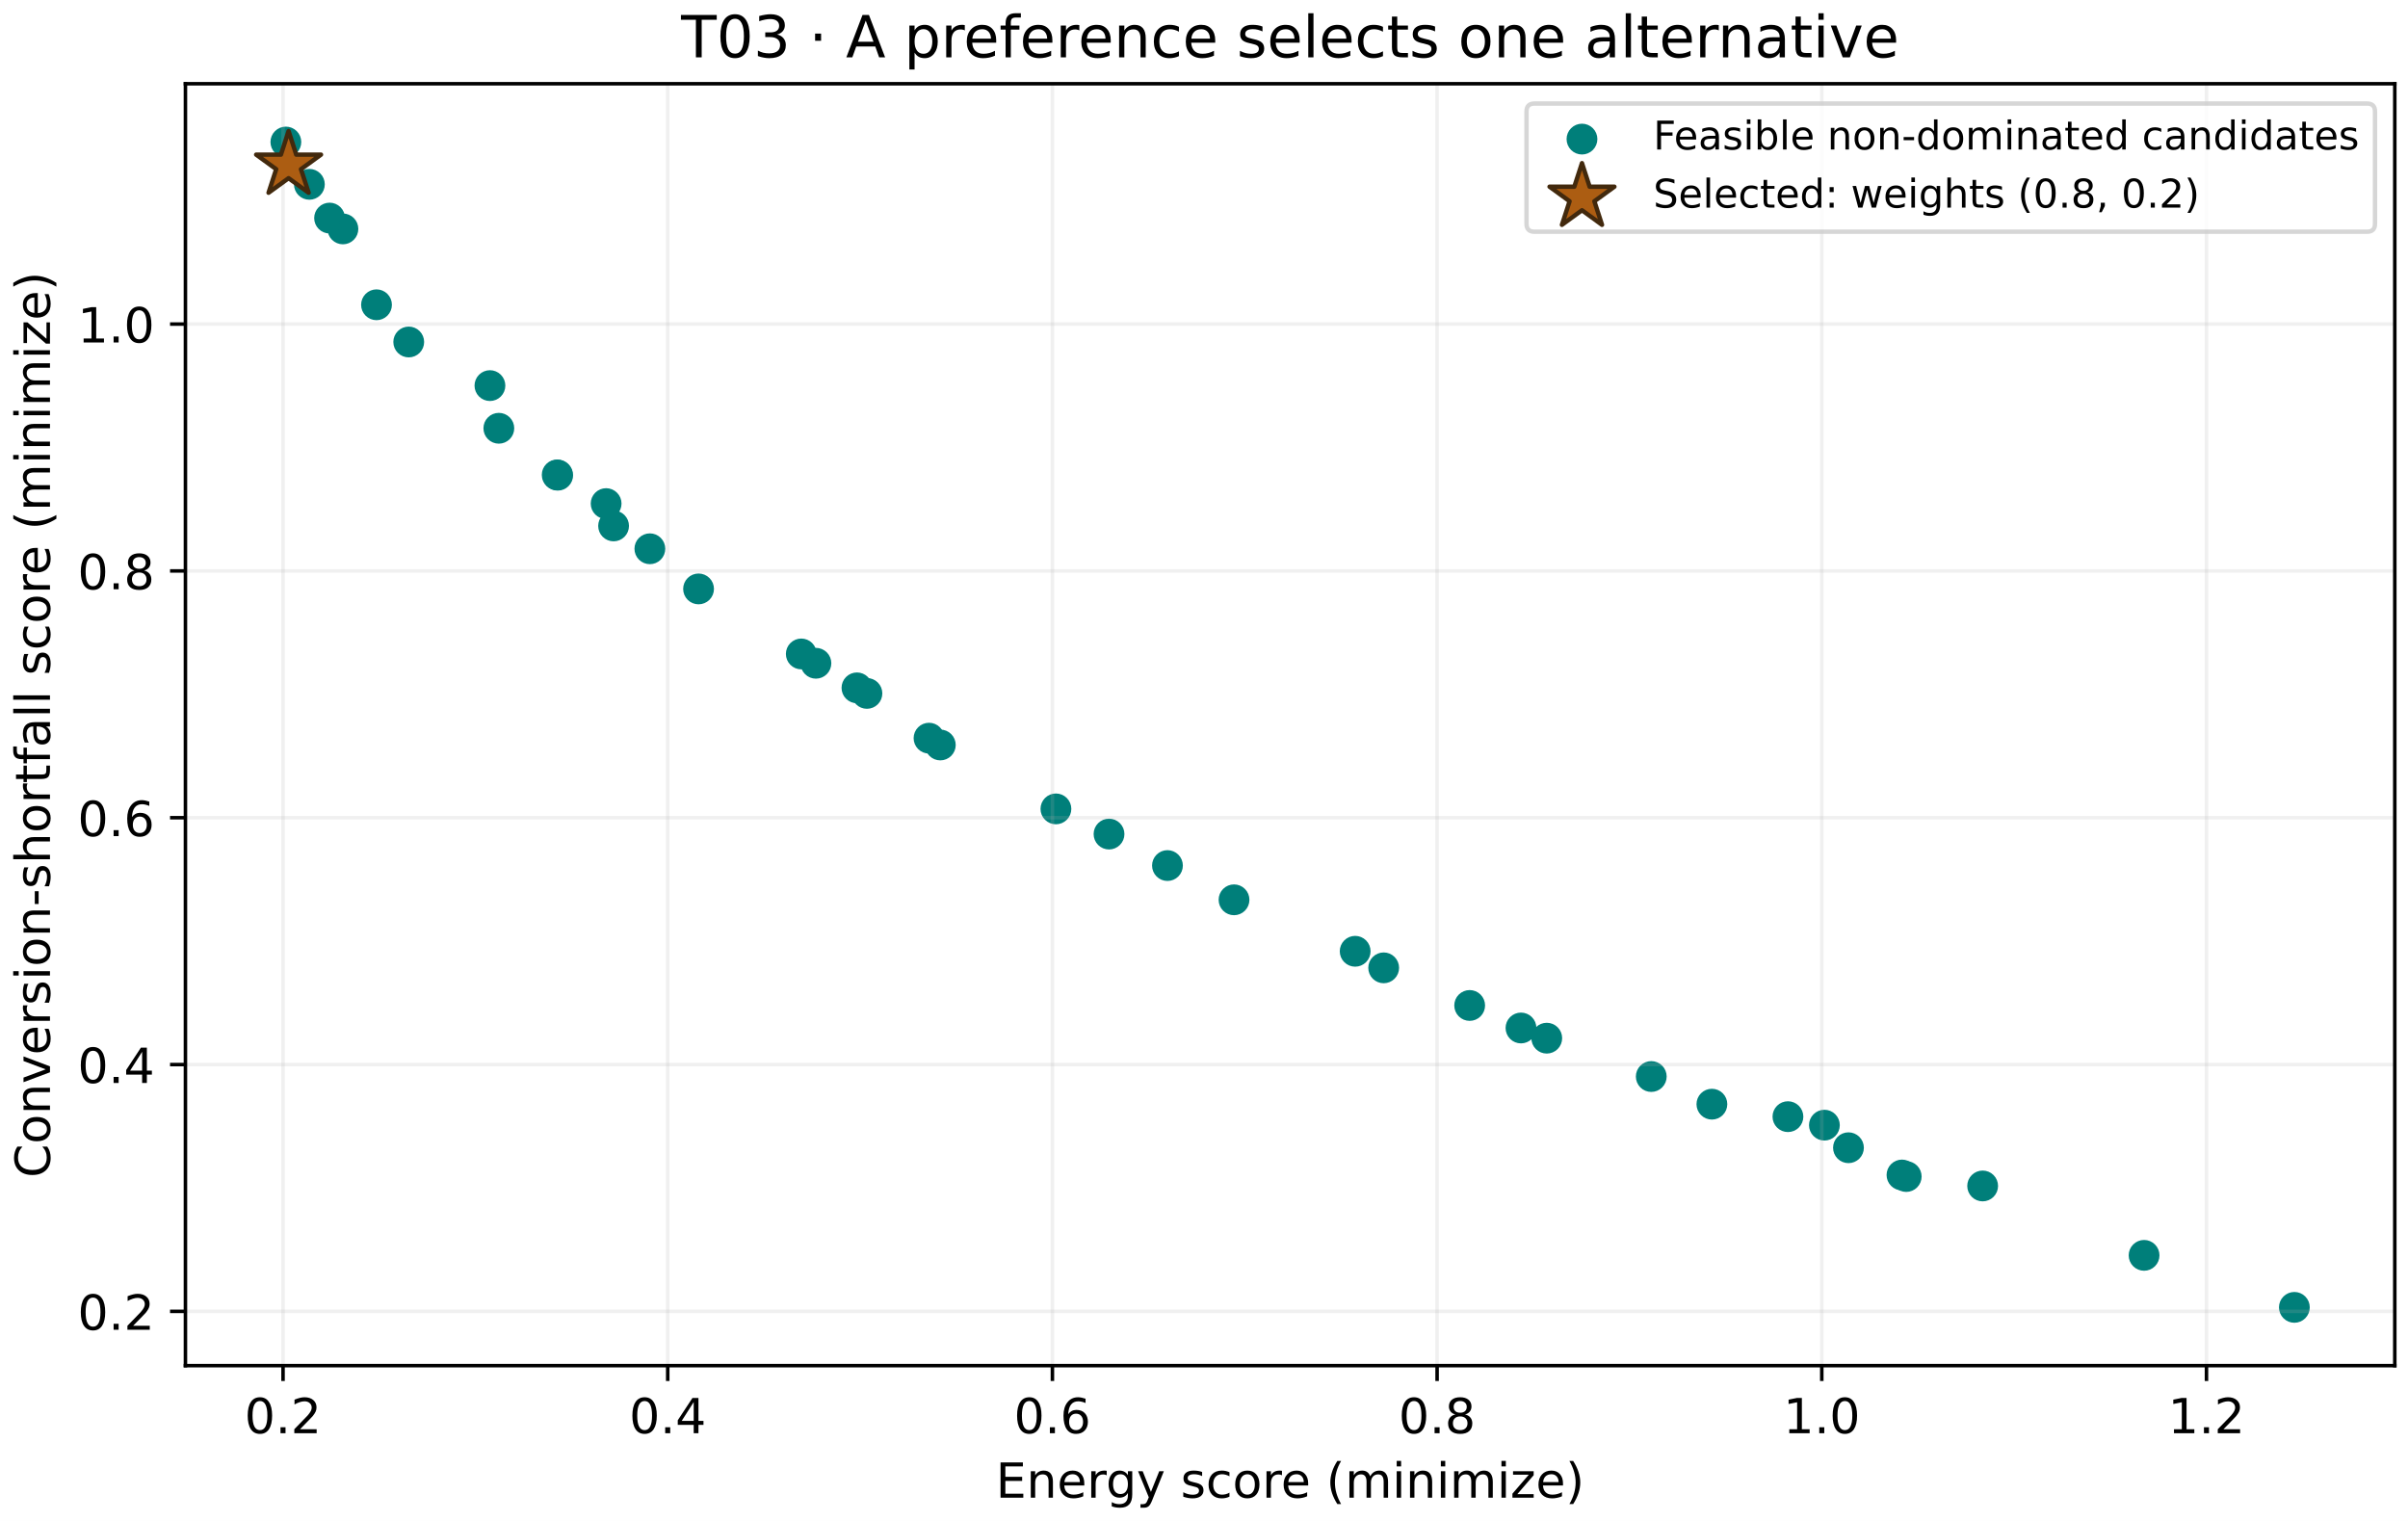
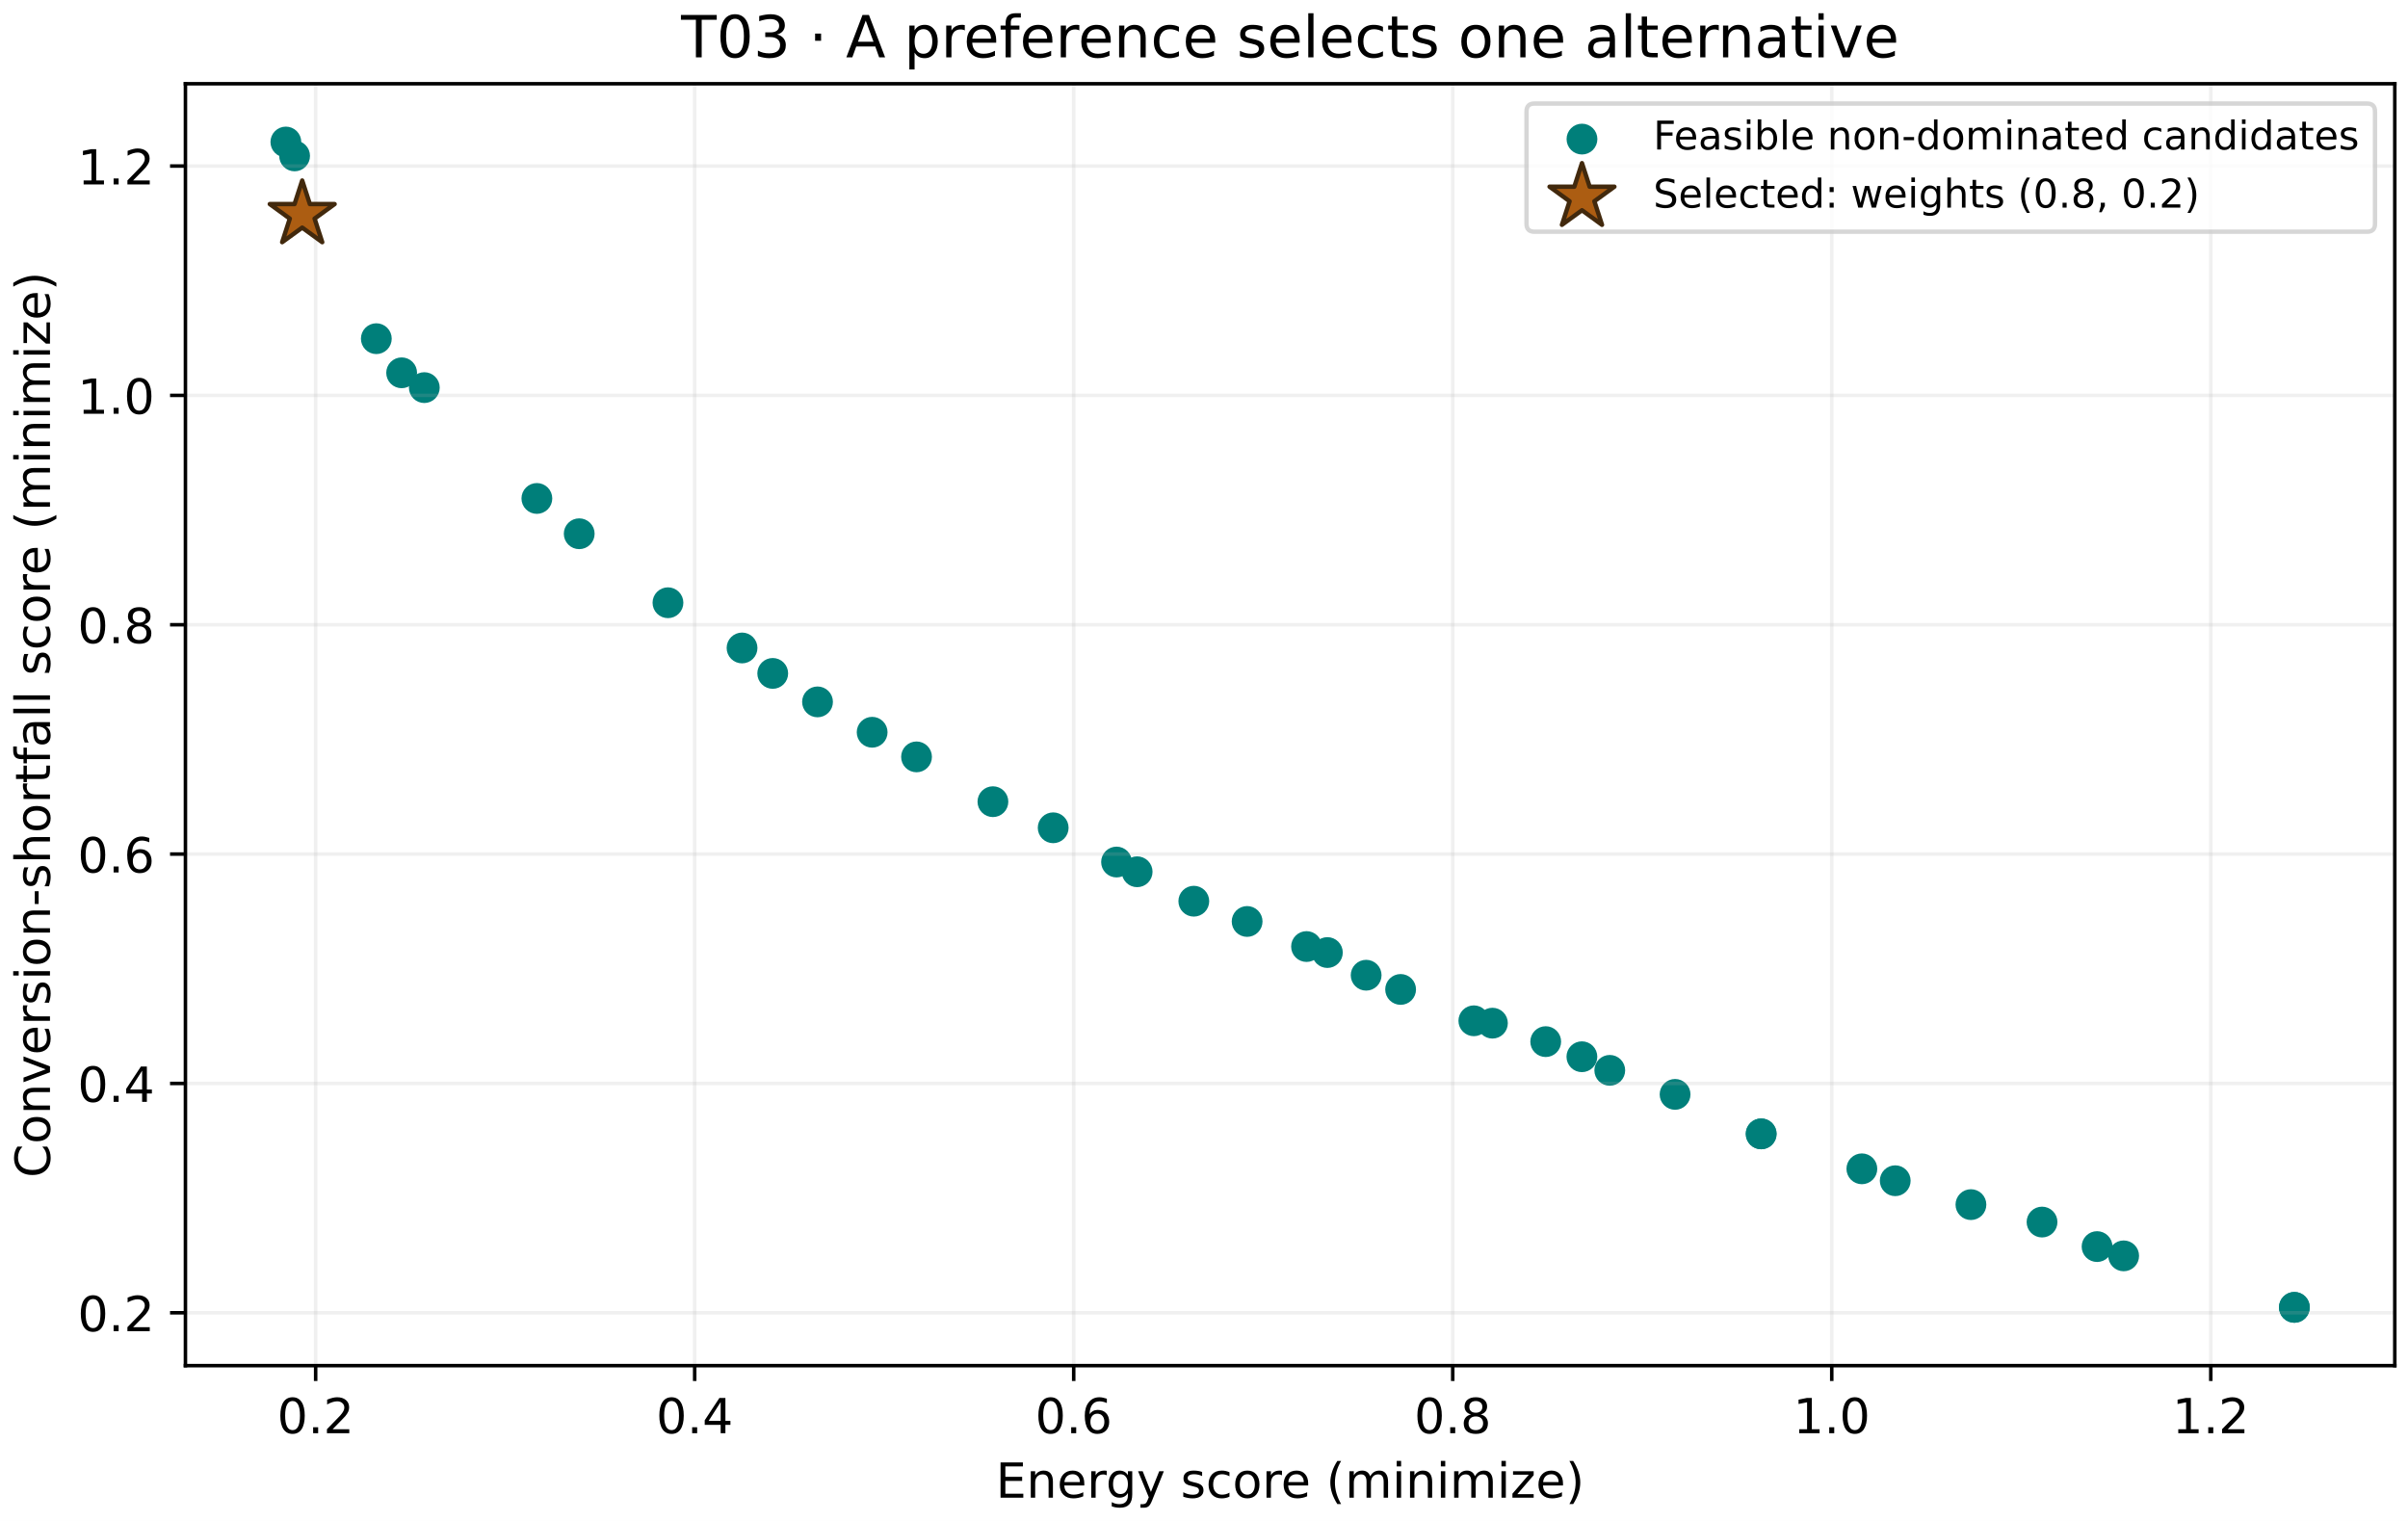
<svg xmlns="http://www.w3.org/2000/svg" xmlns:xlink="http://www.w3.org/1999/xlink" width="547.2pt" height="345.6pt" viewBox="0 0 547.2 345.6" version="1.1">
  <defs>
    <style type="text/css">*{stroke-linejoin: round; stroke-linecap: butt}</style>
  </defs>
  <g id="figure_1">
    <g id="patch_1">
      <path d="M 0 345.6 L 547.2 345.6 L 547.2 0 L 0 0 z " style="fill: #ffffff" />
    </g>
    <g id="axes_1">
      <g id="patch_2">
        <path d="M 42.14 310.308 L 544.2 310.308 L 544.2 19.03 L 42.14 19.03 z " style="fill: #ffffff" />
      </g>
      <g id="PathCollection_1">
        <defs>
          <path id="m10d0a97a52" d="M 0 3 C 0.796 3 1.559 2.684 2.121 2.121 C 2.684 1.559 3 0.796 3 0 C 3 -0.796 2.684 -1.559 2.121 -2.121 C 1.559 -2.684 0.796 -3 0 -3 C -0.796 -3 -1.559 -2.684 -2.121 -2.121 C -2.684 -1.559 -3 -0.796 -3 0 C -3 0.796 -2.684 1.559 -2.121 2.121 C -1.559 2.684 -0.796 3 0 3 z " style="stroke: #007f7a" />
        </defs>
        <g clip-path="url(#pebb7d026cb)">
          <use xlink:href="#m10d0a97a52" x="521.379" y="297.068" style="fill: #007f7a; stroke: #007f7a" />
          <use xlink:href="#m10d0a97a52" x="64.961" y="32.27" style="fill: #007f7a; stroke: #007f7a" />
-           <use xlink:href="#m10d0a97a52" x="158.743" y="133.816" style="fill: #007f7a; stroke: #007f7a" />
-           <use xlink:href="#m10d0a97a52" x="239.949" y="183.801" style="fill: #007f7a; stroke: #007f7a" />
-           <use xlink:href="#m10d0a97a52" x="280.423" y="204.46" style="fill: #007f7a; stroke: #007f7a" />
-           <use xlink:href="#m10d0a97a52" x="213.68" y="169.277" style="fill: #007f7a; stroke: #007f7a" />
-           <use xlink:href="#m10d0a97a52" x="307.952" y="216.155" style="fill: #007f7a; stroke: #007f7a" />
-           <use xlink:href="#m10d0a97a52" x="182.087" y="148.594" style="fill: #007f7a; stroke: #007f7a" />
-           <use xlink:href="#m10d0a97a52" x="111.334" y="87.622" style="fill: #007f7a; stroke: #007f7a" />
-           <use xlink:href="#m10d0a97a52" x="389.015" y="250.897" style="fill: #007f7a; stroke: #007f7a" />
-           <use xlink:href="#m10d0a97a52" x="77.925" y="52.015" style="fill: #007f7a; stroke: #007f7a" />
-           <use xlink:href="#m10d0a97a52" x="265.297" y="196.679" style="fill: #007f7a; stroke: #007f7a" />
-           <use xlink:href="#m10d0a97a52" x="85.559" y="69.255" style="fill: #007f7a; stroke: #007f7a" />
-           <use xlink:href="#m10d0a97a52" x="314.432" y="219.92" style="fill: #007f7a; stroke: #007f7a" />
-           <use xlink:href="#m10d0a97a52" x="211.114" y="167.73" style="fill: #007f7a; stroke: #007f7a" />
-           <use xlink:href="#m10d0a97a52" x="92.883" y="77.707" style="fill: #007f7a; stroke: #007f7a" />
-           <use xlink:href="#m10d0a97a52" x="197.003" y="157.56" style="fill: #007f7a; stroke: #007f7a" />
-           <use xlink:href="#m10d0a97a52" x="113.357" y="97.313" style="fill: #007f7a; stroke: #007f7a" />
-           <use xlink:href="#m10d0a97a52" x="333.972" y="228.468" style="fill: #007f7a; stroke: #007f7a" />
-           <use xlink:href="#m10d0a97a52" x="406.295" y="253.736" style="fill: #007f7a; stroke: #007f7a" />
-           <use xlink:href="#m10d0a97a52" x="375.238" y="244.616" style="fill: #007f7a; stroke: #007f7a" />
-           <use xlink:href="#m10d0a97a52" x="137.738" y="114.43" style="fill: #007f7a; stroke: #007f7a" />
-           <use xlink:href="#m10d0a97a52" x="126.619" y="107.906" style="fill: #007f7a; stroke: #007f7a" />
-           <use xlink:href="#m10d0a97a52" x="450.543" y="269.48" style="fill: #007f7a; stroke: #007f7a" />
-           <use xlink:href="#m10d0a97a52" x="345.633" y="233.585" style="fill: #007f7a; stroke: #007f7a" />
-           <use xlink:href="#m10d0a97a52" x="70.305" y="41.885" style="fill: #007f7a; stroke: #007f7a" />
-           <use xlink:href="#m10d0a97a52" x="139.434" y="119.504" style="fill: #007f7a; stroke: #007f7a" />
-           <use xlink:href="#m10d0a97a52" x="487.227" y="285.25" style="fill: #007f7a; stroke: #007f7a" />
-           <use xlink:href="#m10d0a97a52" x="420.051" y="260.797" style="fill: #007f7a; stroke: #007f7a" />
-           <use xlink:href="#m10d0a97a52" x="252.017" y="189.524" style="fill: #007f7a; stroke: #007f7a" />
-           <use xlink:href="#m10d0a97a52" x="74.895" y="49.552" style="fill: #007f7a; stroke: #007f7a" />
-           <use xlink:href="#m10d0a97a52" x="432.211" y="266.99" style="fill: #007f7a; stroke: #007f7a" />
-           <use xlink:href="#m10d0a97a52" x="147.678" y="124.696" style="fill: #007f7a; stroke: #007f7a" />
-           <use xlink:href="#m10d0a97a52" x="194.737" y="156.299" style="fill: #007f7a; stroke: #007f7a" />
-           <use xlink:href="#m10d0a97a52" x="351.49" y="235.9" style="fill: #007f7a; stroke: #007f7a" />
-           <use xlink:href="#m10d0a97a52" x="185.412" y="150.71" style="fill: #007f7a; stroke: #007f7a" />
-           <use xlink:href="#m10d0a97a52" x="433.175" y="267.337" style="fill: #007f7a; stroke: #007f7a" />
-           <use xlink:href="#m10d0a97a52" x="414.582" y="255.666" style="fill: #007f7a; stroke: #007f7a" />
-           <use xlink:href="#m10d0a97a52" x="126.73" y="107.978" style="fill: #007f7a; stroke: #007f7a" />
-           <use xlink:href="#m10d0a97a52" x="65.579" y="37.53" style="fill: #007f7a; stroke: #007f7a" />
+           <use xlink:href="#m10d0a97a52" x="521.379" y="297.068" style="fill: #007f7a; stroke: #007f7a" />
+           <use xlink:href="#m10d0a97a52" x="482.587" y="285.364" style="fill: #007f7a; stroke: #007f7a" />
+           <use xlink:href="#m10d0a97a52" x="151.789" y="136.959" style="fill: #007f7a; stroke: #007f7a" />
+           <use xlink:href="#m10d0a97a52" x="239.328" y="188.096" style="fill: #007f7a; stroke: #007f7a" />
+           <use xlink:href="#m10d0a97a52" x="447.88" y="273.722" style="fill: #007f7a; stroke: #007f7a" />
+           <use xlink:href="#m10d0a97a52" x="168.624" y="147.236" style="fill: #007f7a; stroke: #007f7a" />
+           <use xlink:href="#m10d0a97a52" x="283.4" y="209.381" style="fill: #007f7a; stroke: #007f7a" />
+           <use xlink:href="#m10d0a97a52" x="318.28" y="224.828" style="fill: #007f7a; stroke: #007f7a" />
+           <use xlink:href="#m10d0a97a52" x="380.649" y="248.674" style="fill: #007f7a; stroke: #007f7a" />
+           <use xlink:href="#m10d0a97a52" x="400.213" y="257.644" style="fill: #007f7a; stroke: #007f7a" />
+           <use xlink:href="#m10d0a97a52" x="430.676" y="268.293" style="fill: #007f7a; stroke: #007f7a" />
+           <use xlink:href="#m10d0a97a52" x="423.096" y="265.587" style="fill: #007f7a; stroke: #007f7a" />
+           <use xlink:href="#m10d0a97a52" x="185.777" y="159.488" style="fill: #007f7a; stroke: #007f7a" />
+           <use xlink:href="#m10d0a97a52" x="253.728" y="195.877" style="fill: #007f7a; stroke: #007f7a" />
+           <use xlink:href="#m10d0a97a52" x="131.622" y="121.282" style="fill: #007f7a; stroke: #007f7a" />
+           <use xlink:href="#m10d0a97a52" x="122.001" y="113.262" style="fill: #007f7a; stroke: #007f7a" />
+           <use xlink:href="#m10d0a97a52" x="334.92" y="231.951" style="fill: #007f7a; stroke: #007f7a" />
+           <use xlink:href="#m10d0a97a52" x="351.252" y="236.686" style="fill: #007f7a; stroke: #007f7a" />
+           <use xlink:href="#m10d0a97a52" x="400.213" y="257.644" style="fill: #007f7a; stroke: #007f7a" />
+           <use xlink:href="#m10d0a97a52" x="365.808" y="243.212" style="fill: #007f7a; stroke: #007f7a" />
+           <use xlink:href="#m10d0a97a52" x="66.946" y="35.426" style="fill: #007f7a; stroke: #007f7a" />
+           <use xlink:href="#m10d0a97a52" x="85.517" y="76.956" style="fill: #007f7a; stroke: #007f7a" />
+           <use xlink:href="#m10d0a97a52" x="208.276" y="171.983" style="fill: #007f7a; stroke: #007f7a" />
+           <use xlink:href="#m10d0a97a52" x="310.447" y="221.595" style="fill: #007f7a; stroke: #007f7a" />
+           <use xlink:href="#m10d0a97a52" x="296.902" y="215.08" style="fill: #007f7a; stroke: #007f7a" />
+           <use xlink:href="#m10d0a97a52" x="91.271" y="84.712" style="fill: #007f7a; stroke: #007f7a" />
+           <use xlink:href="#m10d0a97a52" x="464.037" y="277.684" style="fill: #007f7a; stroke: #007f7a" />
+           <use xlink:href="#m10d0a97a52" x="225.633" y="182.163" style="fill: #007f7a; stroke: #007f7a" />
+           <use xlink:href="#m10d0a97a52" x="96.423" y="88.078" style="fill: #007f7a; stroke: #007f7a" />
+           <use xlink:href="#m10d0a97a52" x="198.188" y="166.387" style="fill: #007f7a; stroke: #007f7a" />
+           <use xlink:href="#m10d0a97a52" x="68.674" y="48.763" style="fill: #007f7a; stroke: #007f7a" />
+           <use xlink:href="#m10d0a97a52" x="258.408" y="198.09" style="fill: #007f7a; stroke: #007f7a" />
+           <use xlink:href="#m10d0a97a52" x="175.598" y="153.018" style="fill: #007f7a; stroke: #007f7a" />
+           <use xlink:href="#m10d0a97a52" x="359.473" y="240.119" style="fill: #007f7a; stroke: #007f7a" />
+           <use xlink:href="#m10d0a97a52" x="271.286" y="204.776" style="fill: #007f7a; stroke: #007f7a" />
+           <use xlink:href="#m10d0a97a52" x="476.544" y="283.259" style="fill: #007f7a; stroke: #007f7a" />
+           <use xlink:href="#m10d0a97a52" x="301.637" y="216.444" style="fill: #007f7a; stroke: #007f7a" />
+           <use xlink:href="#m10d0a97a52" x="339.144" y="232.492" style="fill: #007f7a; stroke: #007f7a" />
        </g>
      </g>
      <g id="matplotlib.axis_1">
        <g id="xtick_1">
          <g id="line2d_1">
-             <path d="M 64.318 310.308 L 64.318 19.03 " clip-path="url(#pebb7d026cb)" style="fill: none; stroke: #b0b0b0; stroke-opacity: 0.18; stroke-width: 0.8; stroke-linecap: square" />
+             <path d="M 71.731 310.308 L 71.731 19.03 " clip-path="url(#pebb7d026cb)" style="fill: none; stroke: #b0b0b0; stroke-opacity: 0.18; stroke-width: 0.8; stroke-linecap: square" />
          </g>
          <g id="line2d_2">
            <defs>
              <path id="m2fc8f5efaa" d="M 0 0 L 0 3.5 " style="stroke: #000000; stroke-width: 0.8" />
            </defs>
            <g>
-               <use xlink:href="#m2fc8f5efaa" x="64.318" y="310.308" style="stroke: #000000; stroke-width: 0.8" />
+               <use xlink:href="#m2fc8f5efaa" x="71.731" y="310.308" style="stroke: #000000; stroke-width: 0.8" />
            </g>
          </g>
          <g id="text_1">
-             <text style="font-size: 11px; font-family: 'DejaVu Sans', 'Bitstream Vera Sans', 'Computer Modern Sans Serif', 'Lucida Grande', 'Verdana', 'Geneva', 'Lucid', 'Arial', 'Helvetica', 'Avant Garde', sans-serif; text-anchor: middle" x="64.318" y="325.666" transform="rotate(-0 64.31801 325.6662)">0.2</text>
+             <text style="font-size: 11px; font-family: 'DejaVu Sans', 'Bitstream Vera Sans', 'Computer Modern Sans Serif', 'Lucida Grande', 'Verdana', 'Geneva', 'Lucid', 'Arial', 'Helvetica', 'Avant Garde', sans-serif; text-anchor: middle" x="71.731" y="325.666" transform="rotate(-0 71.73101 325.6662)">0.2</text>
          </g>
        </g>
        <g id="xtick_2">
          <g id="line2d_3">
-             <path d="M 151.736 310.308 L 151.736 19.03 " clip-path="url(#pebb7d026cb)" style="fill: none; stroke: #b0b0b0; stroke-opacity: 0.18; stroke-width: 0.8; stroke-linecap: square" />
+             <path d="M 157.862 310.308 L 157.862 19.03 " clip-path="url(#pebb7d026cb)" style="fill: none; stroke: #b0b0b0; stroke-opacity: 0.18; stroke-width: 0.8; stroke-linecap: square" />
          </g>
          <g id="line2d_4">
            <g>
-               <use xlink:href="#m2fc8f5efaa" x="151.736" y="310.308" style="stroke: #000000; stroke-width: 0.8" />
+               <use xlink:href="#m2fc8f5efaa" x="157.862" y="310.308" style="stroke: #000000; stroke-width: 0.8" />
            </g>
          </g>
          <g id="text_2">
-             <text style="font-size: 11px; font-family: 'DejaVu Sans', 'Bitstream Vera Sans', 'Computer Modern Sans Serif', 'Lucida Grande', 'Verdana', 'Geneva', 'Lucid', 'Arial', 'Helvetica', 'Avant Garde', sans-serif; text-anchor: middle" x="151.736" y="325.666" transform="rotate(-0 151.7356 325.6662)">0.4</text>
+             <text style="font-size: 11px; font-family: 'DejaVu Sans', 'Bitstream Vera Sans', 'Computer Modern Sans Serif', 'Lucida Grande', 'Verdana', 'Geneva', 'Lucid', 'Arial', 'Helvetica', 'Avant Garde', sans-serif; text-anchor: middle" x="157.862" y="325.666" transform="rotate(-0 157.8616 325.6662)">0.4</text>
          </g>
        </g>
        <g id="xtick_3">
          <g id="line2d_5">
-             <path d="M 239.153 310.308 L 239.153 19.03 " clip-path="url(#pebb7d026cb)" style="fill: none; stroke: #b0b0b0; stroke-opacity: 0.18; stroke-width: 0.8; stroke-linecap: square" />
+             <path d="M 243.992 310.308 L 243.992 19.03 " clip-path="url(#pebb7d026cb)" style="fill: none; stroke: #b0b0b0; stroke-opacity: 0.18; stroke-width: 0.8; stroke-linecap: square" />
          </g>
          <g id="line2d_6">
            <g>
-               <use xlink:href="#m2fc8f5efaa" x="239.153" y="310.308" style="stroke: #000000; stroke-width: 0.8" />
+               <use xlink:href="#m2fc8f5efaa" x="243.992" y="310.308" style="stroke: #000000; stroke-width: 0.8" />
            </g>
          </g>
          <g id="text_3">
-             <text style="font-size: 11px; font-family: 'DejaVu Sans', 'Bitstream Vera Sans', 'Computer Modern Sans Serif', 'Lucida Grande', 'Verdana', 'Geneva', 'Lucid', 'Arial', 'Helvetica', 'Avant Garde', sans-serif; text-anchor: middle" x="239.153" y="325.666" transform="rotate(-0 239.1532 325.6662)">0.6</text>
+             <text style="font-size: 11px; font-family: 'DejaVu Sans', 'Bitstream Vera Sans', 'Computer Modern Sans Serif', 'Lucida Grande', 'Verdana', 'Geneva', 'Lucid', 'Arial', 'Helvetica', 'Avant Garde', sans-serif; text-anchor: middle" x="243.992" y="325.666" transform="rotate(-0 243.9922 325.6662)">0.6</text>
          </g>
        </g>
        <g id="xtick_4">
          <g id="line2d_7">
-             <path d="M 326.571 310.308 L 326.571 19.03 " clip-path="url(#pebb7d026cb)" style="fill: none; stroke: #b0b0b0; stroke-opacity: 0.18; stroke-width: 0.8; stroke-linecap: square" />
+             <path d="M 330.123 310.308 L 330.123 19.03 " clip-path="url(#pebb7d026cb)" style="fill: none; stroke: #b0b0b0; stroke-opacity: 0.18; stroke-width: 0.8; stroke-linecap: square" />
          </g>
          <g id="line2d_8">
            <g>
-               <use xlink:href="#m2fc8f5efaa" x="326.571" y="310.308" style="stroke: #000000; stroke-width: 0.8" />
+               <use xlink:href="#m2fc8f5efaa" x="330.123" y="310.308" style="stroke: #000000; stroke-width: 0.8" />
            </g>
          </g>
          <g id="text_4">
-             <text style="font-size: 11px; font-family: 'DejaVu Sans', 'Bitstream Vera Sans', 'Computer Modern Sans Serif', 'Lucida Grande', 'Verdana', 'Geneva', 'Lucid', 'Arial', 'Helvetica', 'Avant Garde', sans-serif; text-anchor: middle" x="326.571" y="325.666" transform="rotate(-0 326.5708 325.6662)">0.8</text>
+             <text style="font-size: 11px; font-family: 'DejaVu Sans', 'Bitstream Vera Sans', 'Computer Modern Sans Serif', 'Lucida Grande', 'Verdana', 'Geneva', 'Lucid', 'Arial', 'Helvetica', 'Avant Garde', sans-serif; text-anchor: middle" x="330.123" y="325.666" transform="rotate(-0 330.1228 325.6662)">0.8</text>
          </g>
        </g>
        <g id="xtick_5">
          <g id="line2d_9">
-             <path d="M 413.988 310.308 L 413.988 19.03 " clip-path="url(#pebb7d026cb)" style="fill: none; stroke: #b0b0b0; stroke-opacity: 0.18; stroke-width: 0.8; stroke-linecap: square" />
+             <path d="M 416.253 310.308 L 416.253 19.03 " clip-path="url(#pebb7d026cb)" style="fill: none; stroke: #b0b0b0; stroke-opacity: 0.18; stroke-width: 0.8; stroke-linecap: square" />
          </g>
          <g id="line2d_10">
            <g>
-               <use xlink:href="#m2fc8f5efaa" x="413.988" y="310.308" style="stroke: #000000; stroke-width: 0.8" />
+               <use xlink:href="#m2fc8f5efaa" x="416.253" y="310.308" style="stroke: #000000; stroke-width: 0.8" />
            </g>
          </g>
          <g id="text_5">
-             <text style="font-size: 11px; font-family: 'DejaVu Sans', 'Bitstream Vera Sans', 'Computer Modern Sans Serif', 'Lucida Grande', 'Verdana', 'Geneva', 'Lucid', 'Arial', 'Helvetica', 'Avant Garde', sans-serif; text-anchor: middle" x="413.988" y="325.666" transform="rotate(-0 413.9884 325.6662)">1.0</text>
+             <text style="font-size: 11px; font-family: 'DejaVu Sans', 'Bitstream Vera Sans', 'Computer Modern Sans Serif', 'Lucida Grande', 'Verdana', 'Geneva', 'Lucid', 'Arial', 'Helvetica', 'Avant Garde', sans-serif; text-anchor: middle" x="416.253" y="325.666" transform="rotate(-0 416.2535 325.6662)">1.0</text>
          </g>
        </g>
        <g id="xtick_6">
          <g id="line2d_11">
-             <path d="M 501.406 310.308 L 501.406 19.03 " clip-path="url(#pebb7d026cb)" style="fill: none; stroke: #b0b0b0; stroke-opacity: 0.18; stroke-width: 0.8; stroke-linecap: square" />
+             <path d="M 502.384 310.308 L 502.384 19.03 " clip-path="url(#pebb7d026cb)" style="fill: none; stroke: #b0b0b0; stroke-opacity: 0.18; stroke-width: 0.8; stroke-linecap: square" />
          </g>
          <g id="line2d_12">
            <g>
-               <use xlink:href="#m2fc8f5efaa" x="501.406" y="310.308" style="stroke: #000000; stroke-width: 0.8" />
+               <use xlink:href="#m2fc8f5efaa" x="502.384" y="310.308" style="stroke: #000000; stroke-width: 0.8" />
            </g>
          </g>
          <g id="text_6">
-             <text style="font-size: 11px; font-family: 'DejaVu Sans', 'Bitstream Vera Sans', 'Computer Modern Sans Serif', 'Lucida Grande', 'Verdana', 'Geneva', 'Lucid', 'Arial', 'Helvetica', 'Avant Garde', sans-serif; text-anchor: middle" x="501.406" y="325.666" transform="rotate(-0 501.406 325.6662)">1.2</text>
+             <text style="font-size: 11px; font-family: 'DejaVu Sans', 'Bitstream Vera Sans', 'Computer Modern Sans Serif', 'Lucida Grande', 'Verdana', 'Geneva', 'Lucid', 'Arial', 'Helvetica', 'Avant Garde', sans-serif; text-anchor: middle" x="502.384" y="325.666" transform="rotate(-0 502.3841 325.6662)">1.2</text>
          </g>
        </g>
        <g id="text_7">
          <text style="font-size: 11px; font-family: 'DejaVu Sans', 'Bitstream Vera Sans', 'Computer Modern Sans Serif', 'Lucida Grande', 'Verdana', 'Geneva', 'Lucid', 'Arial', 'Helvetica', 'Avant Garde', sans-serif; text-anchor: middle" x="293.17" y="340.312" transform="rotate(-0 293.1697 340.3121)">Energy score (minimize)</text>
        </g>
      </g>
      <g id="matplotlib.axis_2">
        <g id="ytick_1">
          <g id="line2d_13">
-             <path d="M 42.14 297.98 L 544.2 297.98 " clip-path="url(#pebb7d026cb)" style="fill: none; stroke: #b0b0b0; stroke-opacity: 0.18; stroke-width: 0.8; stroke-linecap: square" />
+             <path d="M 42.14 298.3 L 544.2 298.3 " clip-path="url(#pebb7d026cb)" style="fill: none; stroke: #b0b0b0; stroke-opacity: 0.18; stroke-width: 0.8; stroke-linecap: square" />
          </g>
          <g id="line2d_14">
            <defs>
              <path id="mf251c3dabe" d="M 0 0 L -3.5 0 " style="stroke: #000000; stroke-width: 0.8" />
            </defs>
            <g>
-               <use xlink:href="#mf251c3dabe" x="42.14" y="297.98" style="stroke: #000000; stroke-width: 0.8" />
+               <use xlink:href="#mf251c3dabe" x="42.14" y="298.3" style="stroke: #000000; stroke-width: 0.8" />
            </g>
          </g>
          <g id="text_8">
-             <text style="font-size: 11px; font-family: 'DejaVu Sans', 'Bitstream Vera Sans', 'Computer Modern Sans Serif', 'Lucida Grande', 'Verdana', 'Geneva', 'Lucid', 'Arial', 'Helvetica', 'Avant Garde', sans-serif; text-anchor: end" x="35.14" y="302.159" transform="rotate(-0 35.13961 302.1591)">0.2</text>
+             <text style="font-size: 11px; font-family: 'DejaVu Sans', 'Bitstream Vera Sans', 'Computer Modern Sans Serif', 'Lucida Grande', 'Verdana', 'Geneva', 'Lucid', 'Arial', 'Helvetica', 'Avant Garde', sans-serif; text-anchor: end" x="35.14" y="302.479" transform="rotate(-0 35.13961 302.4793)">0.2</text>
          </g>
        </g>
        <g id="ytick_2">
          <g id="line2d_15">
-             <path d="M 42.14 241.895 L 544.2 241.895 " clip-path="url(#pebb7d026cb)" style="fill: none; stroke: #b0b0b0; stroke-opacity: 0.18; stroke-width: 0.8; stroke-linecap: square" />
+             <path d="M 42.14 246.186 L 544.2 246.186 " clip-path="url(#pebb7d026cb)" style="fill: none; stroke: #b0b0b0; stroke-opacity: 0.18; stroke-width: 0.8; stroke-linecap: square" />
          </g>
          <g id="line2d_16">
            <g>
-               <use xlink:href="#mf251c3dabe" x="42.14" y="241.895" style="stroke: #000000; stroke-width: 0.8" />
+               <use xlink:href="#mf251c3dabe" x="42.14" y="246.186" style="stroke: #000000; stroke-width: 0.8" />
            </g>
          </g>
          <g id="text_9">
-             <text style="font-size: 11px; font-family: 'DejaVu Sans', 'Bitstream Vera Sans', 'Computer Modern Sans Serif', 'Lucida Grande', 'Verdana', 'Geneva', 'Lucid', 'Arial', 'Helvetica', 'Avant Garde', sans-serif; text-anchor: end" x="35.14" y="246.074" transform="rotate(-0 35.13961 246.0738)">0.4</text>
+             <text style="font-size: 11px; font-family: 'DejaVu Sans', 'Bitstream Vera Sans', 'Computer Modern Sans Serif', 'Lucida Grande', 'Verdana', 'Geneva', 'Lucid', 'Arial', 'Helvetica', 'Avant Garde', sans-serif; text-anchor: end" x="35.14" y="250.365" transform="rotate(-0 35.13961 250.3651)">0.4</text>
          </g>
        </g>
        <g id="ytick_3">
          <g id="line2d_17">
-             <path d="M 42.14 185.809 L 544.2 185.809 " clip-path="url(#pebb7d026cb)" style="fill: none; stroke: #b0b0b0; stroke-opacity: 0.18; stroke-width: 0.8; stroke-linecap: square" />
+             <path d="M 42.14 194.072 L 544.2 194.072 " clip-path="url(#pebb7d026cb)" style="fill: none; stroke: #b0b0b0; stroke-opacity: 0.18; stroke-width: 0.8; stroke-linecap: square" />
          </g>
          <g id="line2d_18">
            <g>
-               <use xlink:href="#mf251c3dabe" x="42.14" y="185.809" style="stroke: #000000; stroke-width: 0.8" />
+               <use xlink:href="#mf251c3dabe" x="42.14" y="194.072" style="stroke: #000000; stroke-width: 0.8" />
            </g>
          </g>
          <g id="text_10">
-             <text style="font-size: 11px; font-family: 'DejaVu Sans', 'Bitstream Vera Sans', 'Computer Modern Sans Serif', 'Lucida Grande', 'Verdana', 'Geneva', 'Lucid', 'Arial', 'Helvetica', 'Avant Garde', sans-serif; text-anchor: end" x="35.14" y="189.988" transform="rotate(-0 35.13961 189.9884)">0.6</text>
+             <text style="font-size: 11px; font-family: 'DejaVu Sans', 'Bitstream Vera Sans', 'Computer Modern Sans Serif', 'Lucida Grande', 'Verdana', 'Geneva', 'Lucid', 'Arial', 'Helvetica', 'Avant Garde', sans-serif; text-anchor: end" x="35.14" y="198.251" transform="rotate(-0 35.13961 198.2509)">0.6</text>
          </g>
        </g>
        <g id="ytick_4">
          <g id="line2d_19">
-             <path d="M 42.14 129.724 L 544.2 129.724 " clip-path="url(#pebb7d026cb)" style="fill: none; stroke: #b0b0b0; stroke-opacity: 0.18; stroke-width: 0.8; stroke-linecap: square" />
+             <path d="M 42.14 141.958 L 544.2 141.958 " clip-path="url(#pebb7d026cb)" style="fill: none; stroke: #b0b0b0; stroke-opacity: 0.18; stroke-width: 0.8; stroke-linecap: square" />
          </g>
          <g id="line2d_20">
            <g>
-               <use xlink:href="#mf251c3dabe" x="42.14" y="129.724" style="stroke: #000000; stroke-width: 0.8" />
+               <use xlink:href="#mf251c3dabe" x="42.14" y="141.958" style="stroke: #000000; stroke-width: 0.8" />
            </g>
          </g>
          <g id="text_11">
-             <text style="font-size: 11px; font-family: 'DejaVu Sans', 'Bitstream Vera Sans', 'Computer Modern Sans Serif', 'Lucida Grande', 'Verdana', 'Geneva', 'Lucid', 'Arial', 'Helvetica', 'Avant Garde', sans-serif; text-anchor: end" x="35.14" y="133.903" transform="rotate(-0 35.13961 133.9031)">0.8</text>
+             <text style="font-size: 11px; font-family: 'DejaVu Sans', 'Bitstream Vera Sans', 'Computer Modern Sans Serif', 'Lucida Grande', 'Verdana', 'Geneva', 'Lucid', 'Arial', 'Helvetica', 'Avant Garde', sans-serif; text-anchor: end" x="35.14" y="146.137" transform="rotate(-0 35.13961 146.1367)">0.8</text>
          </g>
        </g>
        <g id="ytick_5">
          <g id="line2d_21">
-             <path d="M 42.14 73.639 L 544.2 73.639 " clip-path="url(#pebb7d026cb)" style="fill: none; stroke: #b0b0b0; stroke-opacity: 0.18; stroke-width: 0.8; stroke-linecap: square" />
+             <path d="M 42.14 89.843 L 544.2 89.843 " clip-path="url(#pebb7d026cb)" style="fill: none; stroke: #b0b0b0; stroke-opacity: 0.18; stroke-width: 0.8; stroke-linecap: square" />
          </g>
          <g id="line2d_22">
            <g>
-               <use xlink:href="#mf251c3dabe" x="42.14" y="73.639" style="stroke: #000000; stroke-width: 0.8" />
+               <use xlink:href="#mf251c3dabe" x="42.14" y="89.843" style="stroke: #000000; stroke-width: 0.8" />
            </g>
          </g>
          <g id="text_12">
-             <text style="font-size: 11px; font-family: 'DejaVu Sans', 'Bitstream Vera Sans', 'Computer Modern Sans Serif', 'Lucida Grande', 'Verdana', 'Geneva', 'Lucid', 'Arial', 'Helvetica', 'Avant Garde', sans-serif; text-anchor: end" x="35.14" y="77.818" transform="rotate(-0 35.13961 77.81774)">1.0</text>
-           </g>
-         </g>
-         <g id="text_13">
+             <text style="font-size: 11px; font-family: 'DejaVu Sans', 'Bitstream Vera Sans', 'Computer Modern Sans Serif', 'Lucida Grande', 'Verdana', 'Geneva', 'Lucid', 'Arial', 'Helvetica', 'Avant Garde', sans-serif; text-anchor: end" x="35.14" y="94.022" transform="rotate(-0 35.13961 94.02243)">1.0</text>
+           </g>
+         </g>
+         <g id="ytick_6">
+           <g id="line2d_23">
+             <path d="M 42.14 37.729 L 544.2 37.729 " clip-path="url(#pebb7d026cb)" style="fill: none; stroke: #b0b0b0; stroke-opacity: 0.18; stroke-width: 0.8; stroke-linecap: square" />
+           </g>
+           <g id="line2d_24">
+             <g>
+               <use xlink:href="#mf251c3dabe" x="42.14" y="37.729" style="stroke: #000000; stroke-width: 0.8" />
+             </g>
+           </g>
+           <g id="text_13">
+             <text style="font-size: 11px; font-family: 'DejaVu Sans', 'Bitstream Vera Sans', 'Computer Modern Sans Serif', 'Lucida Grande', 'Verdana', 'Geneva', 'Lucid', 'Arial', 'Helvetica', 'Avant Garde', sans-serif; text-anchor: end" x="35.14" y="41.908" transform="rotate(-0 35.13961 41.9082)">1.2</text>
+           </g>
+         </g>
+         <g id="text_14">
          <text style="font-size: 11px; font-family: 'DejaVu Sans', 'Bitstream Vera Sans', 'Computer Modern Sans Serif', 'Lucida Grande', 'Verdana', 'Geneva', 'Lucid', 'Arial', 'Helvetica', 'Avant Garde', sans-serif; text-anchor: middle" x="11.359" y="164.669" transform="rotate(-90 11.35852 164.669)">Conversion-shortfall score (minimize)</text>
        </g>
      </g>
      <g id="patch_3">
        <path d="M 42.14 310.308 L 42.14 19.03 " style="fill: none; stroke: #000000; stroke-width: 0.8; stroke-linejoin: miter; stroke-linecap: square" />
      </g>
      <g id="patch_4">
        <path d="M 544.2 310.308 L 544.2 19.03 " style="fill: none; stroke: #000000; stroke-width: 0.8; stroke-linejoin: miter; stroke-linecap: square" />
      </g>
      <g id="patch_5">
        <path d="M 42.14 310.308 L 544.2 310.308 " style="fill: none; stroke: #000000; stroke-width: 0.8; stroke-linejoin: miter; stroke-linecap: square" />
      </g>
      <g id="patch_6">
        <path d="M 42.14 19.03 L 544.2 19.03 " style="fill: none; stroke: #000000; stroke-width: 0.8; stroke-linejoin: miter; stroke-linecap: square" />
      </g>
      <g id="PathCollection_2">
        <defs>
          <path id="m5431796e1b" d="M 0 -7.746 L -1.739 -2.394 L -7.367 -2.394 L -2.814 0.914 L -4.553 6.267 L -0 2.959 L 4.553 6.267 L 2.814 0.914 L 7.367 -2.394 L 1.739 -2.394 z " style="stroke: #42290d" />
        </defs>
        <g clip-path="url(#pebb7d026cb)">
-           <use xlink:href="#m5431796e1b" x="65.579" y="37.53" style="fill: #ac5d12; stroke: #42290d" />
-         </g>
-       </g>
-       <g id="text_14">
+           <use xlink:href="#m5431796e1b" x="68.674" y="48.763" style="fill: #ac5d12; stroke: #42290d" />
+         </g>
+       </g>
+       <g id="text_15">
        <text style="font-size: 13.2px; font-family: 'DejaVu Sans', 'Bitstream Vera Sans', 'Computer Modern Sans Serif', 'Lucida Grande', 'Verdana', 'Geneva', 'Lucid', 'Arial', 'Helvetica', 'Avant Garde', sans-serif; text-anchor: middle" x="293.17" y="13.03" transform="rotate(-0 293.1697 13.03018)">T03 · A preference selects one alternative</text>
      </g>
      <g id="legend_1">
        <g id="patch_7">
          <path d="M 348.692 52.651 L 537.9 52.651 Q 539.7 52.651 539.7 50.851 L 539.7 25.33 Q 539.7 23.53 537.9 23.53 L 348.692 23.53 Q 346.892 23.53 346.892 25.33 L 346.892 50.851 Q 346.892 52.651 348.692 52.651 z " style="fill: #ffffff; opacity: 0.8; stroke: #cccccc; stroke-linejoin: miter" />
        </g>
        <g id="PathCollection_3">
          <g>
            <use xlink:href="#m10d0a97a52" x="359.492" y="31.606" style="fill: #007f7a; stroke: #007f7a" />
          </g>
        </g>
-         <g id="text_15">
+         <g id="text_16">
          <text style="font-size: 9px; font-family: 'DejaVu Sans', 'Bitstream Vera Sans', 'Computer Modern Sans Serif', 'Lucida Grande', 'Verdana', 'Geneva', 'Lucid', 'Arial', 'Helvetica', 'Avant Garde', sans-serif; text-anchor: start" x="375.692" y="33.969" transform="rotate(-0 375.6916 33.96877)">Feasible non-dominated candidates</text>
        </g>
        <g id="PathCollection_4">
          <g>
            <use xlink:href="#m5431796e1b" x="359.492" y="44.817" style="fill: #ac5d12; stroke: #42290d" />
          </g>
        </g>
-         <g id="text_16">
+         <g id="text_17">
          <text style="font-size: 9px; font-family: 'DejaVu Sans', 'Bitstream Vera Sans', 'Computer Modern Sans Serif', 'Lucida Grande', 'Verdana', 'Geneva', 'Lucid', 'Arial', 'Helvetica', 'Avant Garde', sans-serif; text-anchor: start" x="375.692" y="47.179" transform="rotate(-0 375.6916 47.17908)">Selected: weights (0.8, 0.2)</text>
        </g>
      </g>
    </g>
  </g>
  <defs>
    <clipPath id="pebb7d026cb">
      <rect x="42.14" y="19.03" width="502.06" height="291.278" />
    </clipPath>
  </defs>
</svg>
